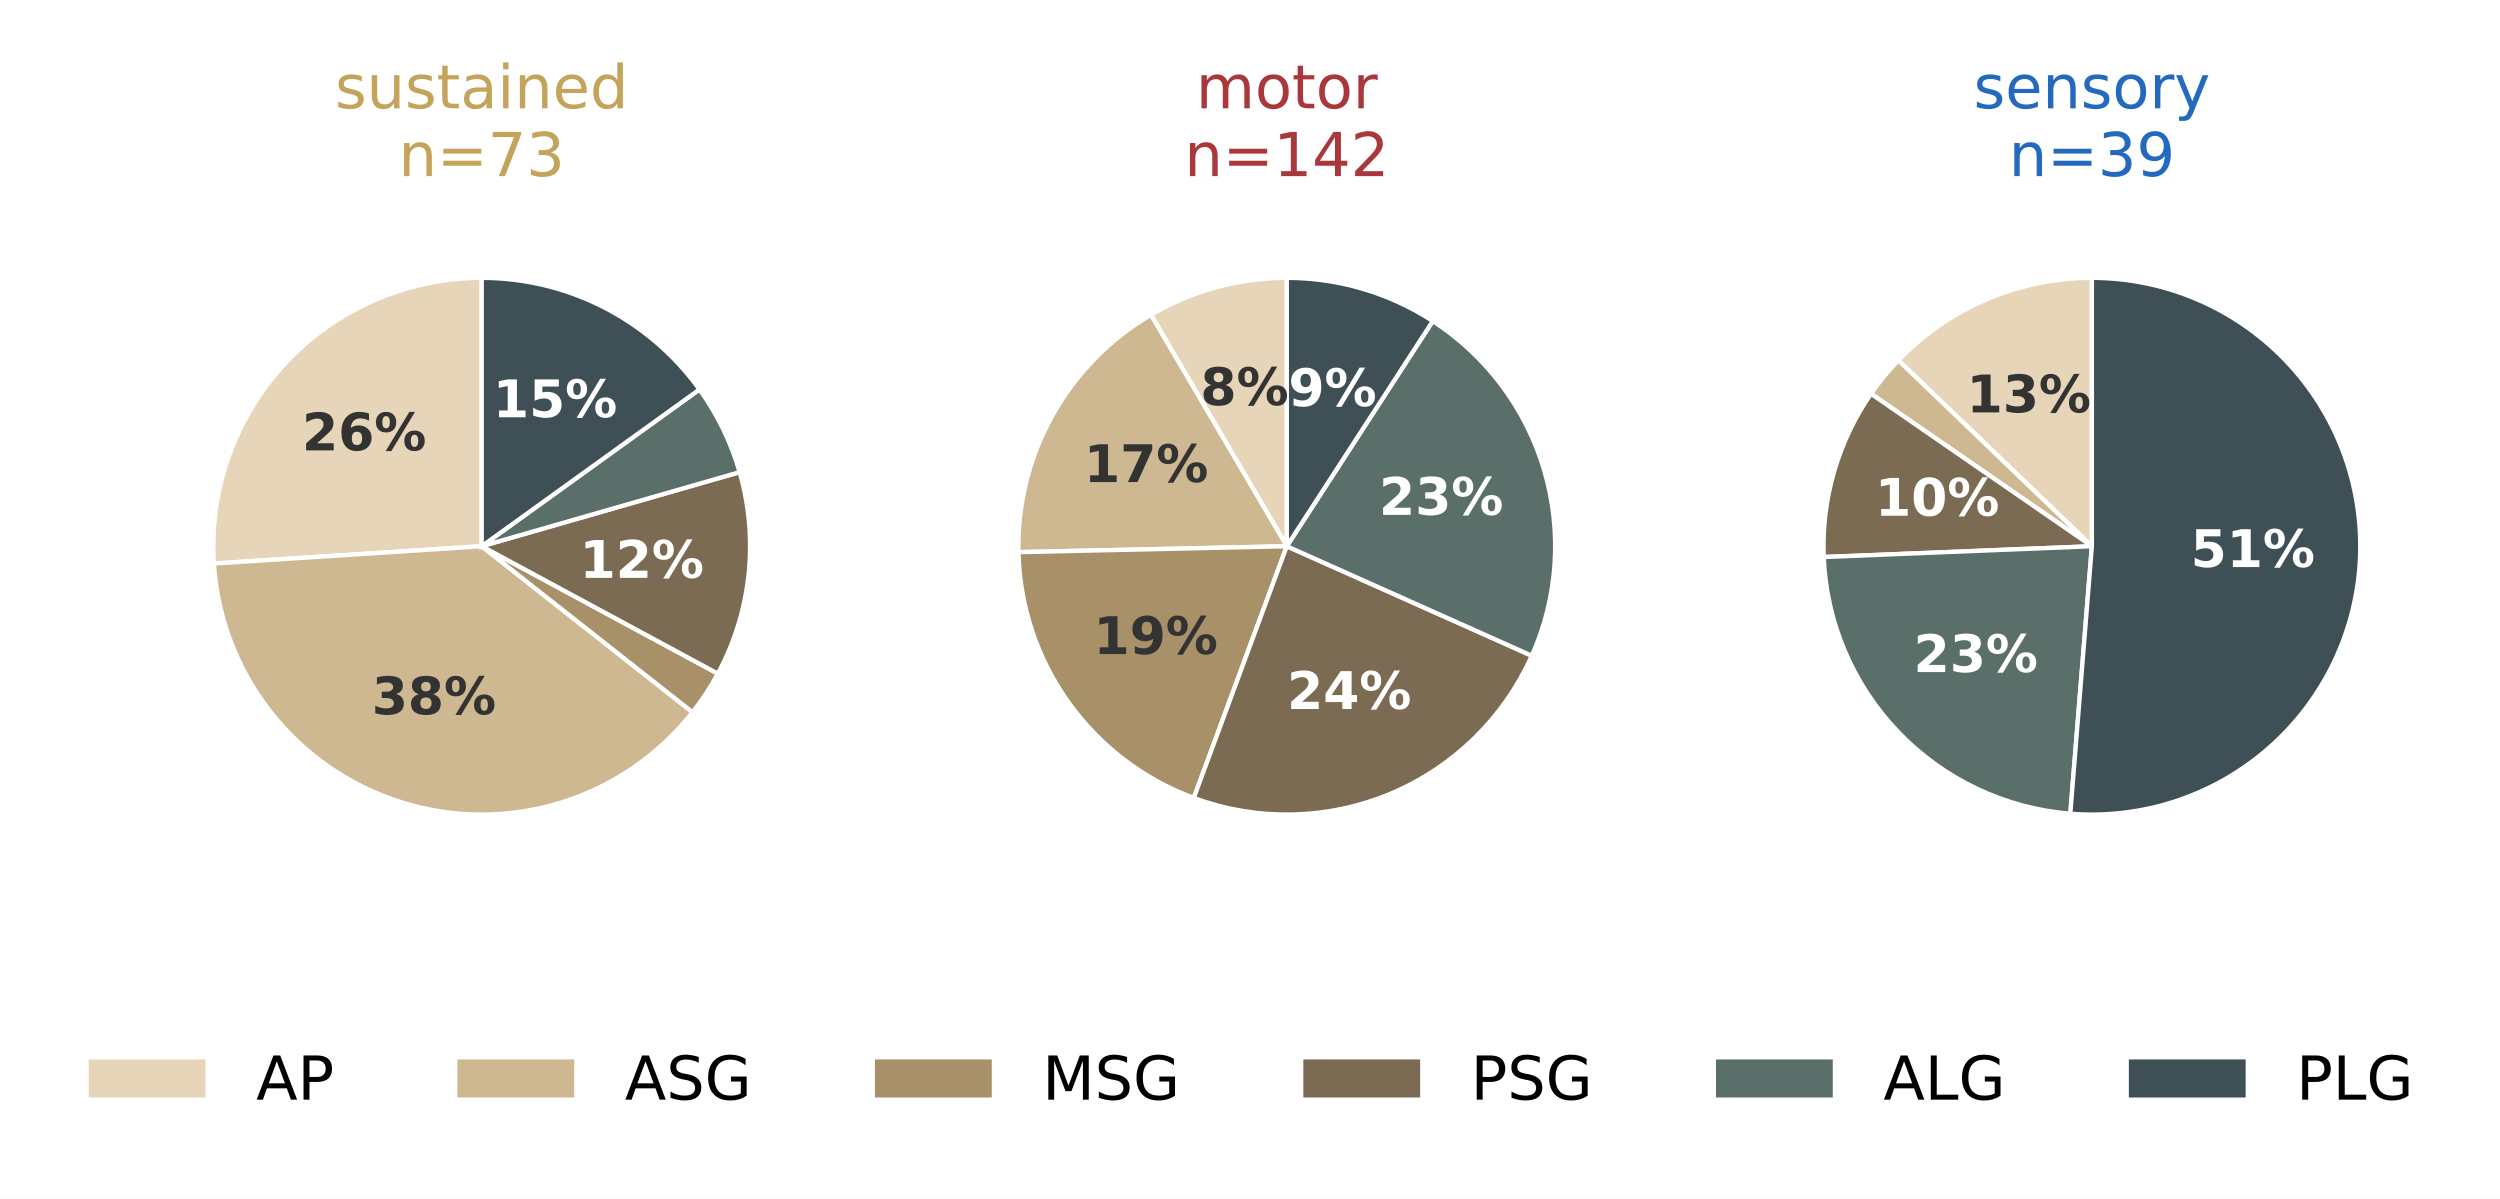
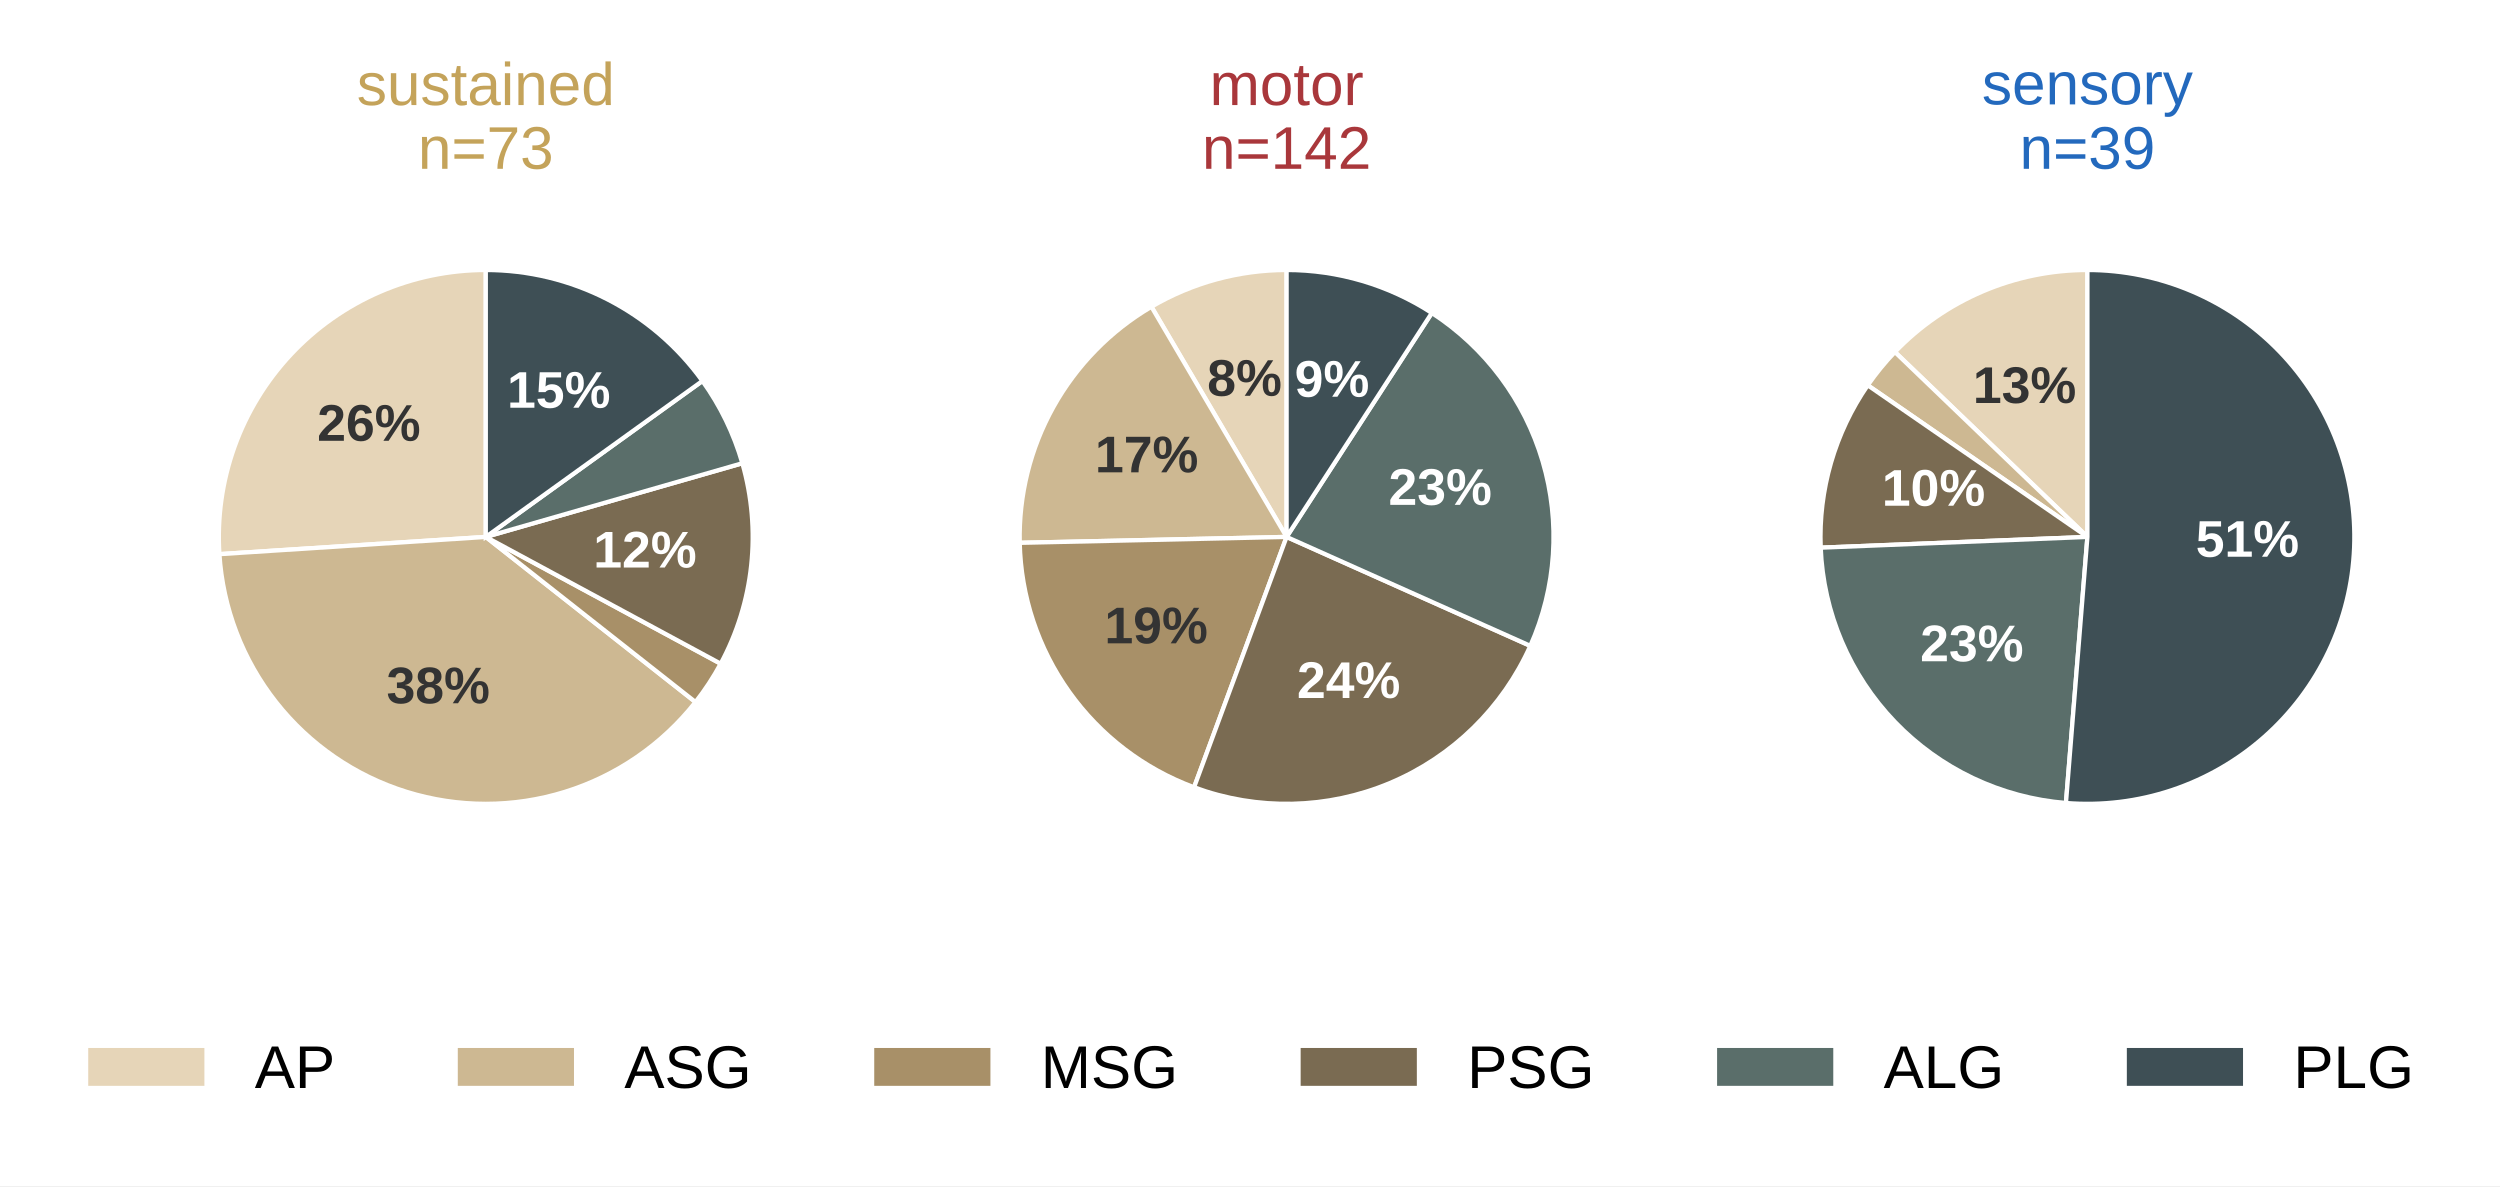
- <svg xmlns="http://www.w3.org/2000/svg" width="288.919pt" height="138.542pt" viewBox="0 0 288.919 138.542" version="1.1">
+ <svg xmlns="http://www.w3.org/2000/svg" width="290.462pt" height="137.799pt" viewBox="0 0 290.462 137.799" version="1.1">
  <defs>
    <style type="text/css">*{stroke-linejoin: round; stroke-linecap: butt}</style>
  </defs>
  <g id="figure_1">
    <g id="patch_1">
-       <path d="M 0 138.542  L 288.919 138.542  L 288.919 -0  L 0 -0  z " style="fill: #ffffff" />
+       <path d="M 0 137.799  L 290.462 137.799  L 290.462 0  L 0 0  z " style="fill: #ffffff" />
    </g>
    <g id="axes_1">
      <g id="patch_2">
-         <path d="M 55.669 32.111  C 51.427 32.111 47.231 32.981 43.339 34.667  C 39.447 36.353 35.942 38.82 33.042 41.914  C 30.141 45.008 27.906 48.665 26.474 52.657  C 25.043 56.65 24.445 60.894 24.719 65.126  L 55.669 63.125  z " style="fill: #e6d5b8; stroke: #ffffff; stroke-width: 0.5; stroke-linejoin: miter" />
+         <path d="M 56.44 31.368  C 52.199 31.368 48.002 32.238 44.111 33.924  C 40.219 35.61 36.714 38.077 33.813 41.171  C 30.913 44.265 28.677 47.922 27.246 51.914  C 25.814 55.907 25.217 60.15 25.49 64.383  L 56.44 62.382  z " style="fill: #e6d5b8; stroke: #ffffff; stroke-width: 0.5; stroke-linejoin: miter" />
      </g>
      <g id="patch_3">
-         <path d="M 24.719 65.126  C 25.124 71.388 27.42 77.383 31.302 82.313  C 35.184 87.243 40.473 90.881 46.466 92.743  C 52.459 94.605 58.878 94.605 64.871 92.743  C 70.864 90.881 76.153 87.243 80.035 82.313  L 55.669 63.125  z " style="fill: #cdb892; stroke: #ffffff; stroke-width: 0.5; stroke-linejoin: miter" />
+         <path d="M 25.49 64.383  C 25.895 70.645 28.191 76.64 32.074 81.57  C 35.956 86.5 41.245 90.138 47.238 92  C 53.231 93.862 59.65 93.862 65.642 92  C 71.635 90.138 76.924 86.5 80.807 81.57  L 56.44 62.382  z " style="fill: #cdb892; stroke: #ffffff; stroke-width: 0.5; stroke-linejoin: miter" />
      </g>
      <g id="patch_4">
-         <path d="M 80.035 82.313  C 80.586 81.614 81.106 80.891 81.594 80.147  C 82.083 79.403 82.539 78.639 82.962 77.856  L 55.669 63.125  z " style="fill: #a89068; stroke: #ffffff; stroke-width: 0.5; stroke-linejoin: miter" />
+         <path d="M 80.807 81.57  C 81.357 80.871 81.877 80.148 82.366 79.404  C 82.854 78.66 83.31 77.896 83.733 77.113  L 56.44 62.382  z " style="fill: #a89068; stroke: #ffffff; stroke-width: 0.5; stroke-linejoin: miter" />
      </g>
      <g id="patch_5">
-         <path d="M 82.962 77.856  C 84.869 74.321 86.072 70.449 86.504 66.456  C 86.935 62.462 86.586 58.423 85.477 54.562  L 55.669 63.125  z " style="fill: #7a6b52; stroke: #ffffff; stroke-width: 0.5; stroke-linejoin: miter" />
+         <path d="M 83.733 77.113  C 85.641 73.578 86.844 69.706 87.275 65.713  C 87.706 61.719 87.358 57.68 86.249 53.819  L 56.44 62.382  z " style="fill: #7a6b52; stroke: #ffffff; stroke-width: 0.5; stroke-linejoin: miter" />
      </g>
      <g id="patch_6">
-         <path d="M 85.477 54.562  C 84.986 52.851 84.348 51.185 83.57 49.583  C 82.792 47.981 81.878 46.449 80.838 45.004  L 55.669 63.125  z " style="fill: #5a6e6a; stroke: #ffffff; stroke-width: 0.5; stroke-linejoin: miter" />
+         <path d="M 86.249 53.819  C 85.757 52.108 85.119 50.442 84.342 48.84  C 83.564 47.238 82.65 45.706 81.61 44.261  L 56.44 62.382  z " style="fill: #5a6e6a; stroke: #ffffff; stroke-width: 0.5; stroke-linejoin: miter" />
      </g>
      <g id="patch_7">
-         <path d="M 80.838 45.004  C 77.965 41.014 74.184 37.763 69.808 35.522  C 65.432 33.28 60.585 32.111 55.669 32.111  L 55.669 63.125  z " style="fill: #3e4f55; stroke: #ffffff; stroke-width: 0.5; stroke-linejoin: miter" />
+         <path d="M 81.61 44.261  C 78.737 40.271 74.956 37.02 70.58 34.779  C 66.204 32.537 61.357 31.368 56.44 31.368  L 56.44 62.382  z " style="fill: #3e4f55; stroke: #ffffff; stroke-width: 0.5; stroke-linejoin: miter" />
      </g>
      <g id="matplotlib.axis_1" />
      <g id="matplotlib.axis_2" />
      <g id="text_1">
-         <text style="font-weight: 700; font-size: 6px; font-family: 'DejaVu Sans', 'Bitstream Vera Sans', 'Computer Modern Sans Serif', 'Lucida Grande', 'Verdana', 'Geneva', 'Lucid', 'Arial', 'Helvetica', 'Avant Garde', sans-serif; text-anchor: middle; fill: #333333" x="42.092" y="52.054" transform="rotate(-0 42.09245 52.05415)">26%</text>
+         <text style="font-weight: 700; font-size: 6px; font-family: 'Arial', sans-serif; text-anchor: middle; fill: #333333" x="42.864" y="51.211" transform="rotate(-0 42.86409 51.21075)">26%</text>
      </g>
      <g id="text_2">
-         <text style="font-weight: 700; font-size: 6px; font-family: 'DejaVu Sans', 'Bitstream Vera Sans', 'Computer Modern Sans Serif', 'Lucida Grande', 'Verdana', 'Geneva', 'Lucid', 'Arial', 'Helvetica', 'Avant Garde', sans-serif; text-anchor: middle; fill: #333333" x="50.147" y="82.552" transform="rotate(-0 50.14709 82.55156)">38%</text>
+         <text style="font-weight: 700; font-size: 6px; font-family: 'Arial', sans-serif; text-anchor: middle; fill: #333333" x="50.919" y="81.708" transform="rotate(-0 50.91873 81.70815)">38%</text>
      </g>
      <g id="text_3">
-         <text style="font-weight: 700; font-size: 6px; font-family: 'DejaVu Sans', 'Bitstream Vera Sans', 'Computer Modern Sans Serif', 'Lucida Grande', 'Verdana', 'Geneva', 'Lucid', 'Arial', 'Helvetica', 'Avant Garde', sans-serif; text-anchor: middle; fill: #ffffff" x="74.17" y="66.779" transform="rotate(-0 74.16952 66.77917)">12%</text>
+         <text style="font-weight: 700; font-size: 6px; font-family: 'Arial', sans-serif; text-anchor: middle; fill: #ffffff" x="74.941" y="65.936" transform="rotate(-0 74.94116 65.93576)">12%</text>
      </g>
      <g id="text_4">
-         <text style="font-weight: 700; font-size: 6px; font-family: 'DejaVu Sans', 'Bitstream Vera Sans', 'Computer Modern Sans Serif', 'Lucida Grande', 'Verdana', 'Geneva', 'Lucid', 'Arial', 'Helvetica', 'Avant Garde', sans-serif; text-anchor: middle; fill: #ffffff" x="64.152" y="48.219" transform="rotate(-0 64.1523 48.21877)">15%</text>
+         <text style="font-weight: 700; font-size: 6px; font-family: 'Arial', sans-serif; text-anchor: middle; fill: #ffffff" x="64.924" y="47.375" transform="rotate(-0 64.92394 47.37536)">15%</text>
      </g>
      <g id="text_5">
-         <text style="font-size: 7px; font-family: 'DejaVu Sans', 'Bitstream Vera Sans', 'Computer Modern Sans Serif', 'Lucida Grande', 'Verdana', 'Geneva', 'Lucid', 'Arial', 'Helvetica', 'Avant Garde', sans-serif; fill: #c4a35a" transform="translate(38.72085 12.51891)">sustained</text>
-         <text style="font-size: 7px; font-family: 'DejaVu Sans', 'Bitstream Vera Sans', 'Computer Modern Sans Serif', 'Lucida Grande', 'Verdana', 'Geneva', 'Lucid', 'Arial', 'Helvetica', 'Avant Garde', sans-serif; fill: #c4a35a" transform="translate(46.06374 20.35738)">n=73</text>
+         <text style="font-size: 7px; font-family: 'Arial', sans-serif; fill: #c4a35a" transform="translate(41.4585 12.21047)">sustained</text>
+         <text style="font-size: 7px; font-family: 'Arial', sans-serif; fill: #c4a35a" transform="translate(48.55694 19.61428)">n=73</text>
      </g>
    </g>
    <g id="axes_2">
      <g id="patch_8">
-         <path d="M 148.712 32.111  C 145.963 32.111 143.226 32.476 140.574 33.198  C 137.922 33.919 135.377 34.989 133.007 36.381  L 148.712 63.125  z " style="fill: #e6d5b8; stroke: #ffffff; stroke-width: 0.5; stroke-linejoin: miter" />
+         <path d="M 149.483 31.368  C 146.735 31.368 143.998 31.733 141.346 32.454  C 138.693 33.176 136.149 34.246 133.778 35.638  L 149.483 62.382  z " style="fill: #e6d5b8; stroke: #ffffff; stroke-width: 0.5; stroke-linejoin: miter" />
      </g>
      <g id="patch_9">
-         <path d="M 133.007 36.381  C 128.246 39.177 124.316 43.194 121.627 48.016  C 118.937 52.838 117.583 58.291 117.705 63.811  L 148.712 63.125  z " style="fill: #cdb892; stroke: #ffffff; stroke-width: 0.5; stroke-linejoin: miter" />
+         <path d="M 133.778 35.638  C 129.017 38.434 125.088 42.451 122.398 47.273  C 119.708 52.095 118.354 57.548 118.476 63.068  L 149.483 62.382  z " style="fill: #cdb892; stroke: #ffffff; stroke-width: 0.5; stroke-linejoin: miter" />
      </g>
      <g id="patch_10">
-         <path d="M 117.705 63.811  C 117.842 70.031 119.848 76.067 123.46 81.132  C 127.072 86.197 132.126 90.06 137.961 92.217  L 148.712 63.125  z " style="fill: #a89068; stroke: #ffffff; stroke-width: 0.5; stroke-linejoin: miter" />
+         <path d="M 118.476 63.068  C 118.614 69.288 120.62 75.324 124.232 80.389  C 127.844 85.454 132.897 89.317 138.733 91.474  L 149.483 62.382  z " style="fill: #a89068; stroke: #ffffff; stroke-width: 0.5; stroke-linejoin: miter" />
      </g>
      <g id="patch_11">
-         <path d="M 137.961 92.217  C 145.34 94.944 153.487 94.763 160.739 91.713  C 167.99 88.662 173.816 82.964 177.026 75.782  L 148.712 63.125  z " style="fill: #7a6b52; stroke: #ffffff; stroke-width: 0.5; stroke-linejoin: miter" />
+         <path d="M 138.733 91.474  C 146.112 94.201 154.259 94.02 161.51 90.97  C 168.762 87.919 174.587 82.221 177.798 75.039  L 149.483 62.382  z " style="fill: #7a6b52; stroke: #ffffff; stroke-width: 0.5; stroke-linejoin: miter" />
      </g>
      <g id="patch_12">
-         <path d="M 177.026 75.782  C 180.044 69.031 180.55 61.419 178.452 54.328  C 176.354 47.237 171.789 41.125 165.584 37.102  L 148.712 63.125  z " style="fill: #5a6e6a; stroke: #ffffff; stroke-width: 0.5; stroke-linejoin: miter" />
+         <path d="M 177.798 75.039  C 180.815 68.288 181.321 60.675 179.224 53.585  C 177.126 46.494 172.56 40.382 166.356 36.359  L 149.483 62.382  z " style="fill: #5a6e6a; stroke: #ffffff; stroke-width: 0.5; stroke-linejoin: miter" />
      </g>
      <g id="patch_13">
-         <path d="M 165.584 37.102  C 163.085 35.482 160.365 34.23 157.509 33.385  C 154.653 32.54 151.69 32.111 148.712 32.111  L 148.712 63.125  z " style="fill: #3e4f55; stroke: #ffffff; stroke-width: 0.5; stroke-linejoin: miter" />
+         <path d="M 166.356 36.359  C 163.857 34.739 161.137 33.487 158.281 32.642  C 155.425 31.797 152.462 31.368 149.483 31.368  L 149.483 62.382  z " style="fill: #3e4f55; stroke: #ffffff; stroke-width: 0.5; stroke-linejoin: miter" />
      </g>
      <g id="matplotlib.axis_3" />
      <g id="matplotlib.axis_4" />
      <g id="text_6">
-         <text style="font-weight: 700; font-size: 6px; font-family: 'DejaVu Sans', 'Bitstream Vera Sans', 'Computer Modern Sans Serif', 'Lucida Grande', 'Verdana', 'Geneva', 'Lucid', 'Arial', 'Helvetica', 'Avant Garde', sans-serif; text-anchor: middle; fill: #333333" x="143.829" y="46.824" transform="rotate(-0 143.8291 46.82429)">8%</text>
+         <text style="font-weight: 700; font-size: 6px; font-family: 'Arial', sans-serif; text-anchor: middle; fill: #333333" x="144.601" y="45.981" transform="rotate(-0 144.6007 45.98088)">8%</text>
      </g>
      <g id="text_7">
-         <text style="font-weight: 700; font-size: 6px; font-family: 'DejaVu Sans', 'Bitstream Vera Sans', 'Computer Modern Sans Serif', 'Lucida Grande', 'Verdana', 'Geneva', 'Lucid', 'Arial', 'Helvetica', 'Avant Garde', sans-serif; text-anchor: middle; fill: #333333" x="132.461" y="55.715" transform="rotate(-0 132.4606 55.71534)">17%</text>
+         <text style="font-weight: 700; font-size: 6px; font-family: 'Arial', sans-serif; text-anchor: middle; fill: #333333" x="133.232" y="54.872" transform="rotate(-0 133.2322 54.87193)">17%</text>
      </g>
      <g id="text_8">
-         <text style="font-weight: 700; font-size: 6px; font-family: 'DejaVu Sans', 'Bitstream Vera Sans', 'Computer Modern Sans Serif', 'Lucida Grande', 'Verdana', 'Geneva', 'Lucid', 'Arial', 'Helvetica', 'Avant Garde', sans-serif; text-anchor: middle; fill: #333333" x="133.561" y="75.585" transform="rotate(-0 133.5607 75.58516)">19%</text>
+         <text style="font-weight: 700; font-size: 6px; font-family: 'Arial', sans-serif; text-anchor: middle; fill: #333333" x="134.332" y="74.742" transform="rotate(-0 134.3323 74.74176)">19%</text>
      </g>
      <g id="text_9">
-         <text style="font-weight: 700; font-size: 6px; font-family: 'DejaVu Sans', 'Bitstream Vera Sans', 'Computer Modern Sans Serif', 'Lucida Grande', 'Verdana', 'Geneva', 'Lucid', 'Arial', 'Helvetica', 'Avant Garde', sans-serif; text-anchor: middle; fill: #ffffff" x="155.928" y="81.933" transform="rotate(-0 155.9278 81.93342)">24%</text>
+         <text style="font-weight: 700; font-size: 6px; font-family: 'Arial', sans-serif; text-anchor: middle; fill: #ffffff" x="156.699" y="81.09" transform="rotate(-0 156.6994 81.09001)">24%</text>
      </g>
      <g id="text_10">
-         <text style="font-weight: 700; font-size: 6px; font-family: 'DejaVu Sans', 'Bitstream Vera Sans', 'Computer Modern Sans Serif', 'Lucida Grande', 'Verdana', 'Geneva', 'Lucid', 'Arial', 'Helvetica', 'Avant Garde', sans-serif; text-anchor: middle; fill: #ffffff" x="166.556" y="59.502" transform="rotate(-0 166.5558 59.50239)">23%</text>
+         <text style="font-weight: 700; font-size: 6px; font-family: 'Arial', sans-serif; text-anchor: middle; fill: #ffffff" x="167.327" y="58.659" transform="rotate(-0 167.3275 58.65899)">23%</text>
      </g>
      <g id="text_11">
-         <text style="font-weight: 700; font-size: 6px; font-family: 'DejaVu Sans', 'Bitstream Vera Sans', 'Computer Modern Sans Serif', 'Lucida Grande', 'Verdana', 'Geneva', 'Lucid', 'Arial', 'Helvetica', 'Avant Garde', sans-serif; text-anchor: middle; fill: #ffffff" x="153.99" y="46.937" transform="rotate(-0 153.9901 46.93669)">9%</text>
+         <text style="font-weight: 700; font-size: 6px; font-family: 'Arial', sans-serif; text-anchor: middle; fill: #ffffff" x="154.762" y="46.093" transform="rotate(-0 154.7618 46.09329)">9%</text>
      </g>
      <g id="text_12">
-         <text style="font-size: 7px; font-family: 'DejaVu Sans', 'Bitstream Vera Sans', 'Computer Modern Sans Serif', 'Lucida Grande', 'Verdana', 'Geneva', 'Lucid', 'Arial', 'Helvetica', 'Avant Garde', sans-serif; fill: #a9373b" transform="translate(138.2083 12.51891)">motor</text>
-         <text style="font-size: 7px; font-family: 'DejaVu Sans', 'Bitstream Vera Sans', 'Computer Modern Sans Serif', 'Lucida Grande', 'Verdana', 'Geneva', 'Lucid', 'Arial', 'Helvetica', 'Avant Garde', sans-serif; fill: #a9373b" transform="translate(136.8799 20.35738)">n=142</text>
+         <text style="font-size: 7px; font-family: 'Arial', sans-serif; fill: #a9373b" transform="translate(140.5374 12.21047)">motor</text>
+         <text style="font-size: 7px; font-family: 'Arial', sans-serif; fill: #a9373b" transform="translate(139.6537 19.61428)">n=142</text>
      </g>
    </g>
    <g id="axes_3">
      <g id="patch_14">
-         <path d="M 241.755 32.111  C 237.577 32.111 233.442 32.955 229.598 34.593  C 225.754 36.23 222.281 38.628 219.387 41.641  L 241.755 63.125  z " style="fill: #e6d5b8; stroke: #ffffff; stroke-width: 0.5; stroke-linejoin: miter" />
+         <path d="M 242.526 31.368  C 238.348 31.368 234.213 32.212 230.37 33.85  C 226.526 35.487 223.053 37.885 220.159 40.898  L 242.526 62.382  z " style="fill: #e6d5b8; stroke: #ffffff; stroke-width: 0.5; stroke-linejoin: miter" />
      </g>
      <g id="patch_15">
-         <path d="M 219.387 41.641  C 218.81 42.242 218.258 42.865 217.731 43.51  C 217.204 44.156 216.703 44.822 216.23 45.507  L 241.755 63.125  z " style="fill: #cdb892; stroke: #ffffff; stroke-width: 0.5; stroke-linejoin: miter" />
+         <path d="M 220.159 40.898  C 219.582 41.499 219.029 42.122 218.502 42.767  C 217.976 43.413 217.475 44.079 217.002 44.764  L 242.526 62.382  z " style="fill: #cdb892; stroke: #ffffff; stroke-width: 0.5; stroke-linejoin: miter" />
      </g>
      <g id="patch_16">
-         <path d="M 216.23 45.507  C 214.334 48.255 212.894 51.29 211.965 54.497  C 211.036 57.703 210.631 61.039 210.765 64.374  L 241.755 63.125  z " style="fill: #7a6b52; stroke: #ffffff; stroke-width: 0.5; stroke-linejoin: miter" />
+         <path d="M 217.002 44.764  C 215.106 47.511 213.665 50.547 212.736 53.753  C 211.808 56.96 211.403 60.295 211.537 63.631  L 242.526 62.382  z " style="fill: #7a6b52; stroke: #ffffff; stroke-width: 0.5; stroke-linejoin: miter" />
      </g>
      <g id="patch_17">
-         <path d="M 210.765 64.374  C 211.071 71.944 214.139 79.146 219.387 84.61  C 224.635 90.074 231.708 93.429 239.259 94.039  L 241.755 63.125  z " style="fill: #5a6e6a; stroke: #ffffff; stroke-width: 0.5; stroke-linejoin: miter" />
+         <path d="M 211.537 63.631  C 211.842 71.201 214.911 78.403 220.159 83.867  C 225.407 89.33 232.479 92.686 240.031 93.296  L 242.526 62.382  z " style="fill: #5a6e6a; stroke: #ffffff; stroke-width: 0.5; stroke-linejoin: miter" />
      </g>
      <g id="patch_18">
-         <path d="M 239.259 94.039  C 243.423 94.375 247.613 93.867 251.576 92.544  C 255.539 91.221 259.194 89.11 262.321 86.34  C 265.448 83.569 267.984 80.195 269.775 76.421  C 271.566 72.646 272.576 68.549 272.744 64.374  C 272.912 60.2 272.235 56.034 270.754 52.127  C 269.272 48.221 267.016 44.654 264.122 41.641  C 261.228 38.628 257.755 36.23 253.911 34.593  C 250.068 32.955 245.933 32.111 241.755 32.111  L 241.755 63.125  z " style="fill: #3e4f55; stroke: #ffffff; stroke-width: 0.5; stroke-linejoin: miter" />
+         <path d="M 240.031 93.296  C 244.195 93.632 248.385 93.123 252.348 91.8  C 256.31 90.477 259.965 88.367 263.093 85.597  C 266.22 82.826 268.755 79.452 270.546 75.678  C 272.337 71.903 273.347 67.806 273.515 63.631  C 273.684 59.457 273.007 55.291 271.525 51.384  C 270.044 47.478 267.788 43.911 264.894 40.898  C 262 37.885 258.526 35.487 254.683 33.85  C 250.839 32.212 246.704 31.368 242.526 31.368  L 242.526 62.382  z " style="fill: #3e4f55; stroke: #ffffff; stroke-width: 0.5; stroke-linejoin: miter" />
      </g>
      <g id="matplotlib.axis_5" />
      <g id="matplotlib.axis_6" />
      <g id="text_13">
-         <text style="font-weight: 700; font-size: 6px; font-family: 'DejaVu Sans', 'Bitstream Vera Sans', 'Computer Modern Sans Serif', 'Lucida Grande', 'Verdana', 'Geneva', 'Lucid', 'Arial', 'Helvetica', 'Avant Garde', sans-serif; text-anchor: middle; fill: #333333" x="234.461" y="47.661" transform="rotate(-0 234.4607 47.66141)">13%</text>
+         <text style="font-weight: 700; font-size: 6px; font-family: 'Arial', sans-serif; text-anchor: middle; fill: #333333" x="235.232" y="46.818" transform="rotate(-0 235.2323 46.818)">13%</text>
      </g>
      <g id="text_14">
-         <text style="font-weight: 700; font-size: 6px; font-family: 'DejaVu Sans', 'Bitstream Vera Sans', 'Computer Modern Sans Serif', 'Lucida Grande', 'Verdana', 'Geneva', 'Lucid', 'Arial', 'Helvetica', 'Avant Garde', sans-serif; text-anchor: middle; fill: #ffffff" x="223.881" y="59.604" transform="rotate(-0 223.8807 59.60371)">10%</text>
+         <text style="font-weight: 700; font-size: 6px; font-family: 'Arial', sans-serif; text-anchor: middle; fill: #ffffff" x="224.652" y="58.76" transform="rotate(-0 224.6524 58.7603)">10%</text>
      </g>
      <g id="text_15">
-         <text style="font-weight: 700; font-size: 6px; font-family: 'DejaVu Sans', 'Bitstream Vera Sans', 'Computer Modern Sans Serif', 'Lucida Grande', 'Verdana', 'Geneva', 'Lucid', 'Arial', 'Helvetica', 'Avant Garde', sans-serif; text-anchor: middle; fill: #ffffff" x="228.334" y="77.672" transform="rotate(-0 228.3341 77.67159)">23%</text>
+         <text style="font-weight: 700; font-size: 6px; font-family: 'Arial', sans-serif; text-anchor: middle; fill: #ffffff" x="229.106" y="76.828" transform="rotate(-0 229.1057 76.82818)">23%</text>
      </g>
      <g id="text_16">
-         <text style="font-weight: 700; font-size: 6px; font-family: 'DejaVu Sans', 'Bitstream Vera Sans', 'Computer Modern Sans Serif', 'Lucida Grande', 'Verdana', 'Geneva', 'Lucid', 'Arial', 'Helvetica', 'Avant Garde', sans-serif; text-anchor: middle; fill: #ffffff" x="260.348" y="65.53" transform="rotate(-0 260.3482 65.53024)">51%</text>
+         <text style="font-weight: 700; font-size: 6px; font-family: 'Arial', sans-serif; text-anchor: middle; fill: #ffffff" x="261.12" y="64.687" transform="rotate(-0 261.1198 64.68683)">51%</text>
      </g>
      <g id="text_17">
-         <text style="font-size: 7px; font-family: 'DejaVu Sans', 'Bitstream Vera Sans', 'Computer Modern Sans Serif', 'Lucida Grande', 'Verdana', 'Geneva', 'Lucid', 'Arial', 'Helvetica', 'Avant Garde', sans-serif; fill: #2369bd" transform="translate(228.0844 12.51891)">sensory</text>
-         <text style="font-size: 7px; font-family: 'DejaVu Sans', 'Bitstream Vera Sans', 'Computer Modern Sans Serif', 'Lucida Grande', 'Verdana', 'Geneva', 'Lucid', 'Arial', 'Helvetica', 'Avant Garde', sans-serif; fill: #2369bd" transform="translate(232.1499 20.35738)">n=39</text>
+         <text style="font-size: 7px; font-family: 'Arial', sans-serif; fill: #2369bd" transform="translate(230.2719 12.12844)">sensory</text>
+         <text style="font-size: 7px; font-family: 'Arial', sans-serif; fill: #2369bd" transform="translate(234.6431 19.61428)">n=39</text>
      </g>
    </g>
    <g id="legend_1">
      <g id="patch_19">
-         <path d="M 10 127.086  L 24 127.086  L 24 122.186  L 10 122.186  z " style="fill: #e6d5b8; stroke: #ffffff; stroke-width: 0.5; stroke-linejoin: miter" />
+         <path d="M 10 126.408  L 24 126.408  L 24 121.508  L 10 121.508  z " style="fill: #e6d5b8; stroke: #ffffff; stroke-width: 0.5; stroke-linejoin: miter" />
      </g>
      <g id="text_18">
-         <text style="font-size: 7px; font-family: 'DejaVu Sans', 'Bitstream Vera Sans', 'Computer Modern Sans Serif', 'Lucida Grande', 'Verdana', 'Geneva', 'Lucid', 'Arial', 'Helvetica', 'Avant Garde', sans-serif; text-anchor: start" x="29.6" y="127.086" transform="rotate(-0 29.6 127.0861)">AP</text>
+         <text style="font-size: 7px; font-family: 'Arial', sans-serif; text-anchor: start" x="29.6" y="126.408" transform="rotate(-0 29.6 126.4075)">AP</text>
      </g>
      <g id="patch_20">
-         <path d="M 52.609 127.086  L 66.609 127.086  L 66.609 122.186  L 52.609 122.186  z " style="fill: #cdb892; stroke: #ffffff; stroke-width: 0.5; stroke-linejoin: miter" />
+         <path d="M 52.938 126.408  L 66.938 126.408  L 66.938 121.508  L 52.938 121.508  z " style="fill: #cdb892; stroke: #ffffff; stroke-width: 0.5; stroke-linejoin: miter" />
      </g>
      <g id="text_19">
-         <text style="font-size: 7px; font-family: 'DejaVu Sans', 'Bitstream Vera Sans', 'Computer Modern Sans Serif', 'Lucida Grande', 'Verdana', 'Geneva', 'Lucid', 'Arial', 'Helvetica', 'Avant Garde', sans-serif; text-anchor: start" x="72.209" y="127.086" transform="rotate(-0 72.20922 127.0861)">ASG</text>
+         <text style="font-size: 7px; font-family: 'Arial', sans-serif; text-anchor: start" x="72.538" y="126.408" transform="rotate(-0 72.53844 126.4075)">ASG</text>
      </g>
      <g id="patch_21">
-         <path d="M 100.865 127.086  L 114.865 127.086  L 114.865 122.186  L 100.865 122.186  z " style="fill: #a89068; stroke: #ffffff; stroke-width: 0.5; stroke-linejoin: miter" />
+         <path d="M 101.322 126.408  L 115.322 126.408  L 115.322 121.508  L 101.322 121.508  z " style="fill: #a89068; stroke: #ffffff; stroke-width: 0.5; stroke-linejoin: miter" />
      </g>
      <g id="text_20">
-         <text style="font-size: 7px; font-family: 'DejaVu Sans', 'Bitstream Vera Sans', 'Computer Modern Sans Serif', 'Lucida Grande', 'Verdana', 'Geneva', 'Lucid', 'Arial', 'Helvetica', 'Avant Garde', sans-serif; text-anchor: start" x="120.465" y="127.086" transform="rotate(-0 120.4655 127.0861)">MSG</text>
+         <text style="font-size: 7px; font-family: 'Arial', sans-serif; text-anchor: start" x="120.922" y="126.408" transform="rotate(-0 120.9216 126.4075)">MSG</text>
      </g>
      <g id="patch_22">
-         <path d="M 150.373 127.086  L 164.373 127.086  L 164.373 122.186  L 150.373 122.186  z " style="fill: #7a6b52; stroke: #ffffff; stroke-width: 0.5; stroke-linejoin: miter" />
+         <path d="M 150.866 126.408  L 164.866 126.408  L 164.866 121.508  L 150.866 121.508  z " style="fill: #7a6b52; stroke: #ffffff; stroke-width: 0.5; stroke-linejoin: miter" />
      </g>
      <g id="text_21">
-         <text style="font-size: 7px; font-family: 'DejaVu Sans', 'Bitstream Vera Sans', 'Computer Modern Sans Serif', 'Lucida Grande', 'Verdana', 'Geneva', 'Lucid', 'Arial', 'Helvetica', 'Avant Garde', sans-serif; text-anchor: start" x="169.973" y="127.086" transform="rotate(-0 169.973 127.0861)">PSG</text>
+         <text style="font-size: 7px; font-family: 'Arial', sans-serif; text-anchor: start" x="170.466" y="126.408" transform="rotate(-0 170.4663 126.4075)">PSG</text>
      </g>
      <g id="patch_23">
-         <path d="M 198.062 127.086  L 212.062 127.086  L 212.062 122.186  L 198.062 122.186  z " style="fill: #5a6e6a; stroke: #ffffff; stroke-width: 0.5; stroke-linejoin: miter" />
+         <path d="M 199.249 126.408  L 213.249 126.408  L 213.249 121.508  L 199.249 121.508  z " style="fill: #5a6e6a; stroke: #ffffff; stroke-width: 0.5; stroke-linejoin: miter" />
      </g>
      <g id="text_22">
-         <text style="font-size: 7px; font-family: 'DejaVu Sans', 'Bitstream Vera Sans', 'Computer Modern Sans Serif', 'Lucida Grande', 'Verdana', 'Geneva', 'Lucid', 'Arial', 'Helvetica', 'Avant Garde', sans-serif; text-anchor: start" x="217.662" y="127.086" transform="rotate(-0 217.6616 127.0861)">ALG</text>
+         <text style="font-size: 7px; font-family: 'Arial', sans-serif; text-anchor: start" x="218.849" y="126.408" transform="rotate(-0 218.8494 126.4075)">ALG</text>
      </g>
      <g id="patch_24">
-         <path d="M 245.774 127.086  L 259.774 127.086  L 259.774 122.186  L 245.774 122.186  z " style="fill: #3e4f55; stroke: #ffffff; stroke-width: 0.5; stroke-linejoin: miter" />
+         <path d="M 246.856 126.408  L 260.856 126.408  L 260.856 121.508  L 246.856 121.508  z " style="fill: #3e4f55; stroke: #ffffff; stroke-width: 0.5; stroke-linejoin: miter" />
      </g>
      <g id="text_23">
-         <text style="font-size: 7px; font-family: 'DejaVu Sans', 'Bitstream Vera Sans', 'Computer Modern Sans Serif', 'Lucida Grande', 'Verdana', 'Geneva', 'Lucid', 'Arial', 'Helvetica', 'Avant Garde', sans-serif; text-anchor: start" x="265.374" y="127.086" transform="rotate(-0 265.3742 127.0861)">PLG</text>
+         <text style="font-size: 7px; font-family: 'Arial', sans-serif; text-anchor: start" x="266.456" y="126.408" transform="rotate(-0 266.4559 126.4075)">PLG</text>
      </g>
    </g>
  </g>
</svg>
